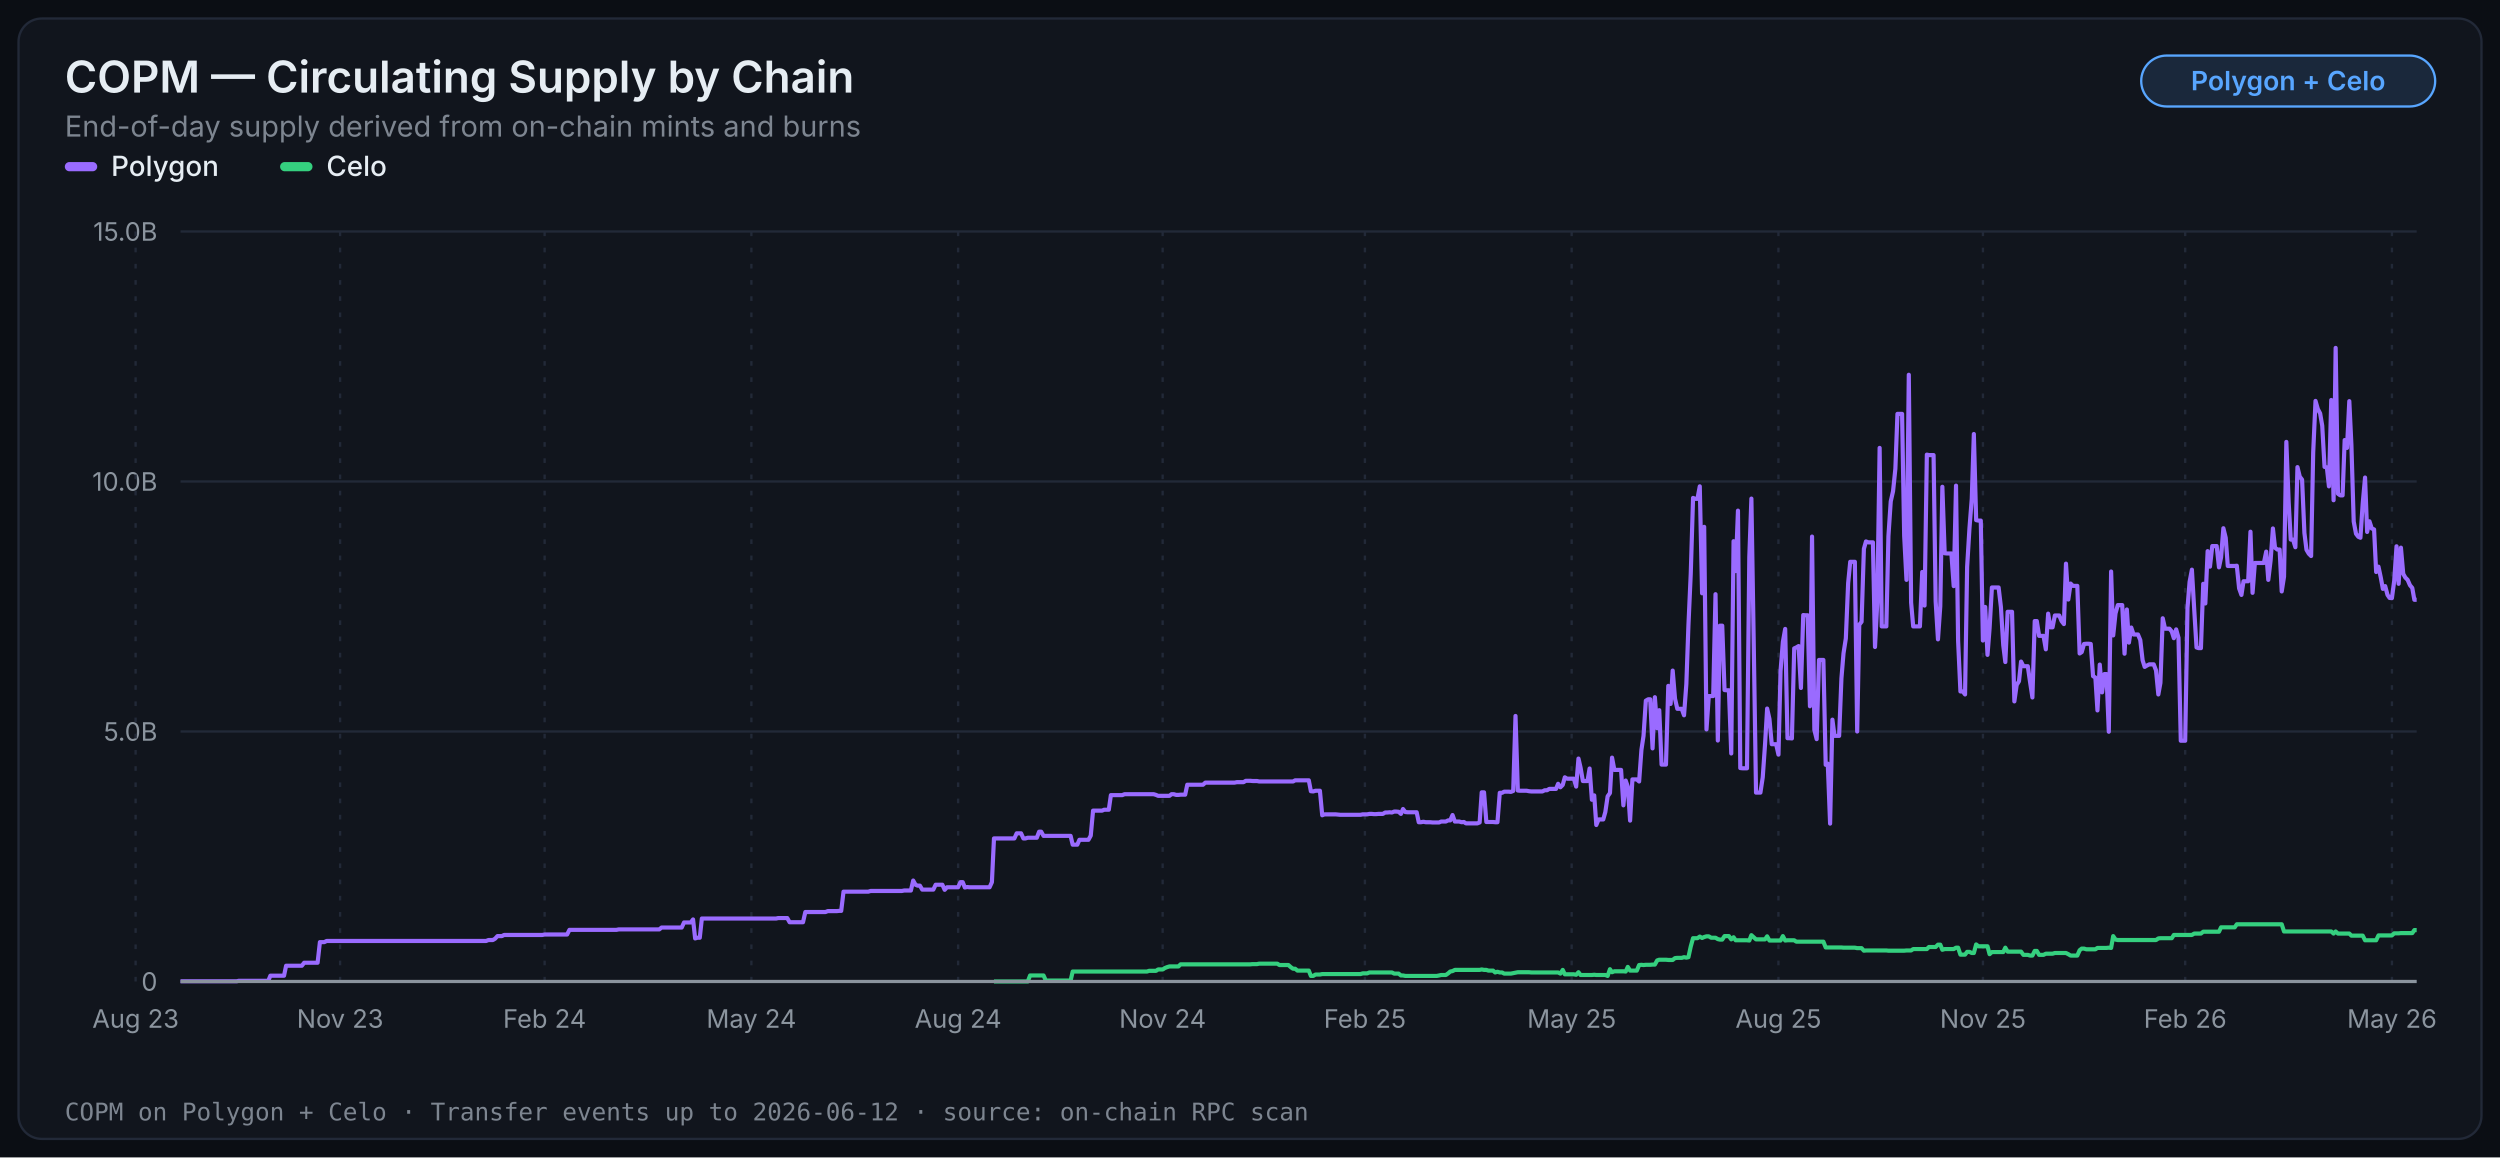
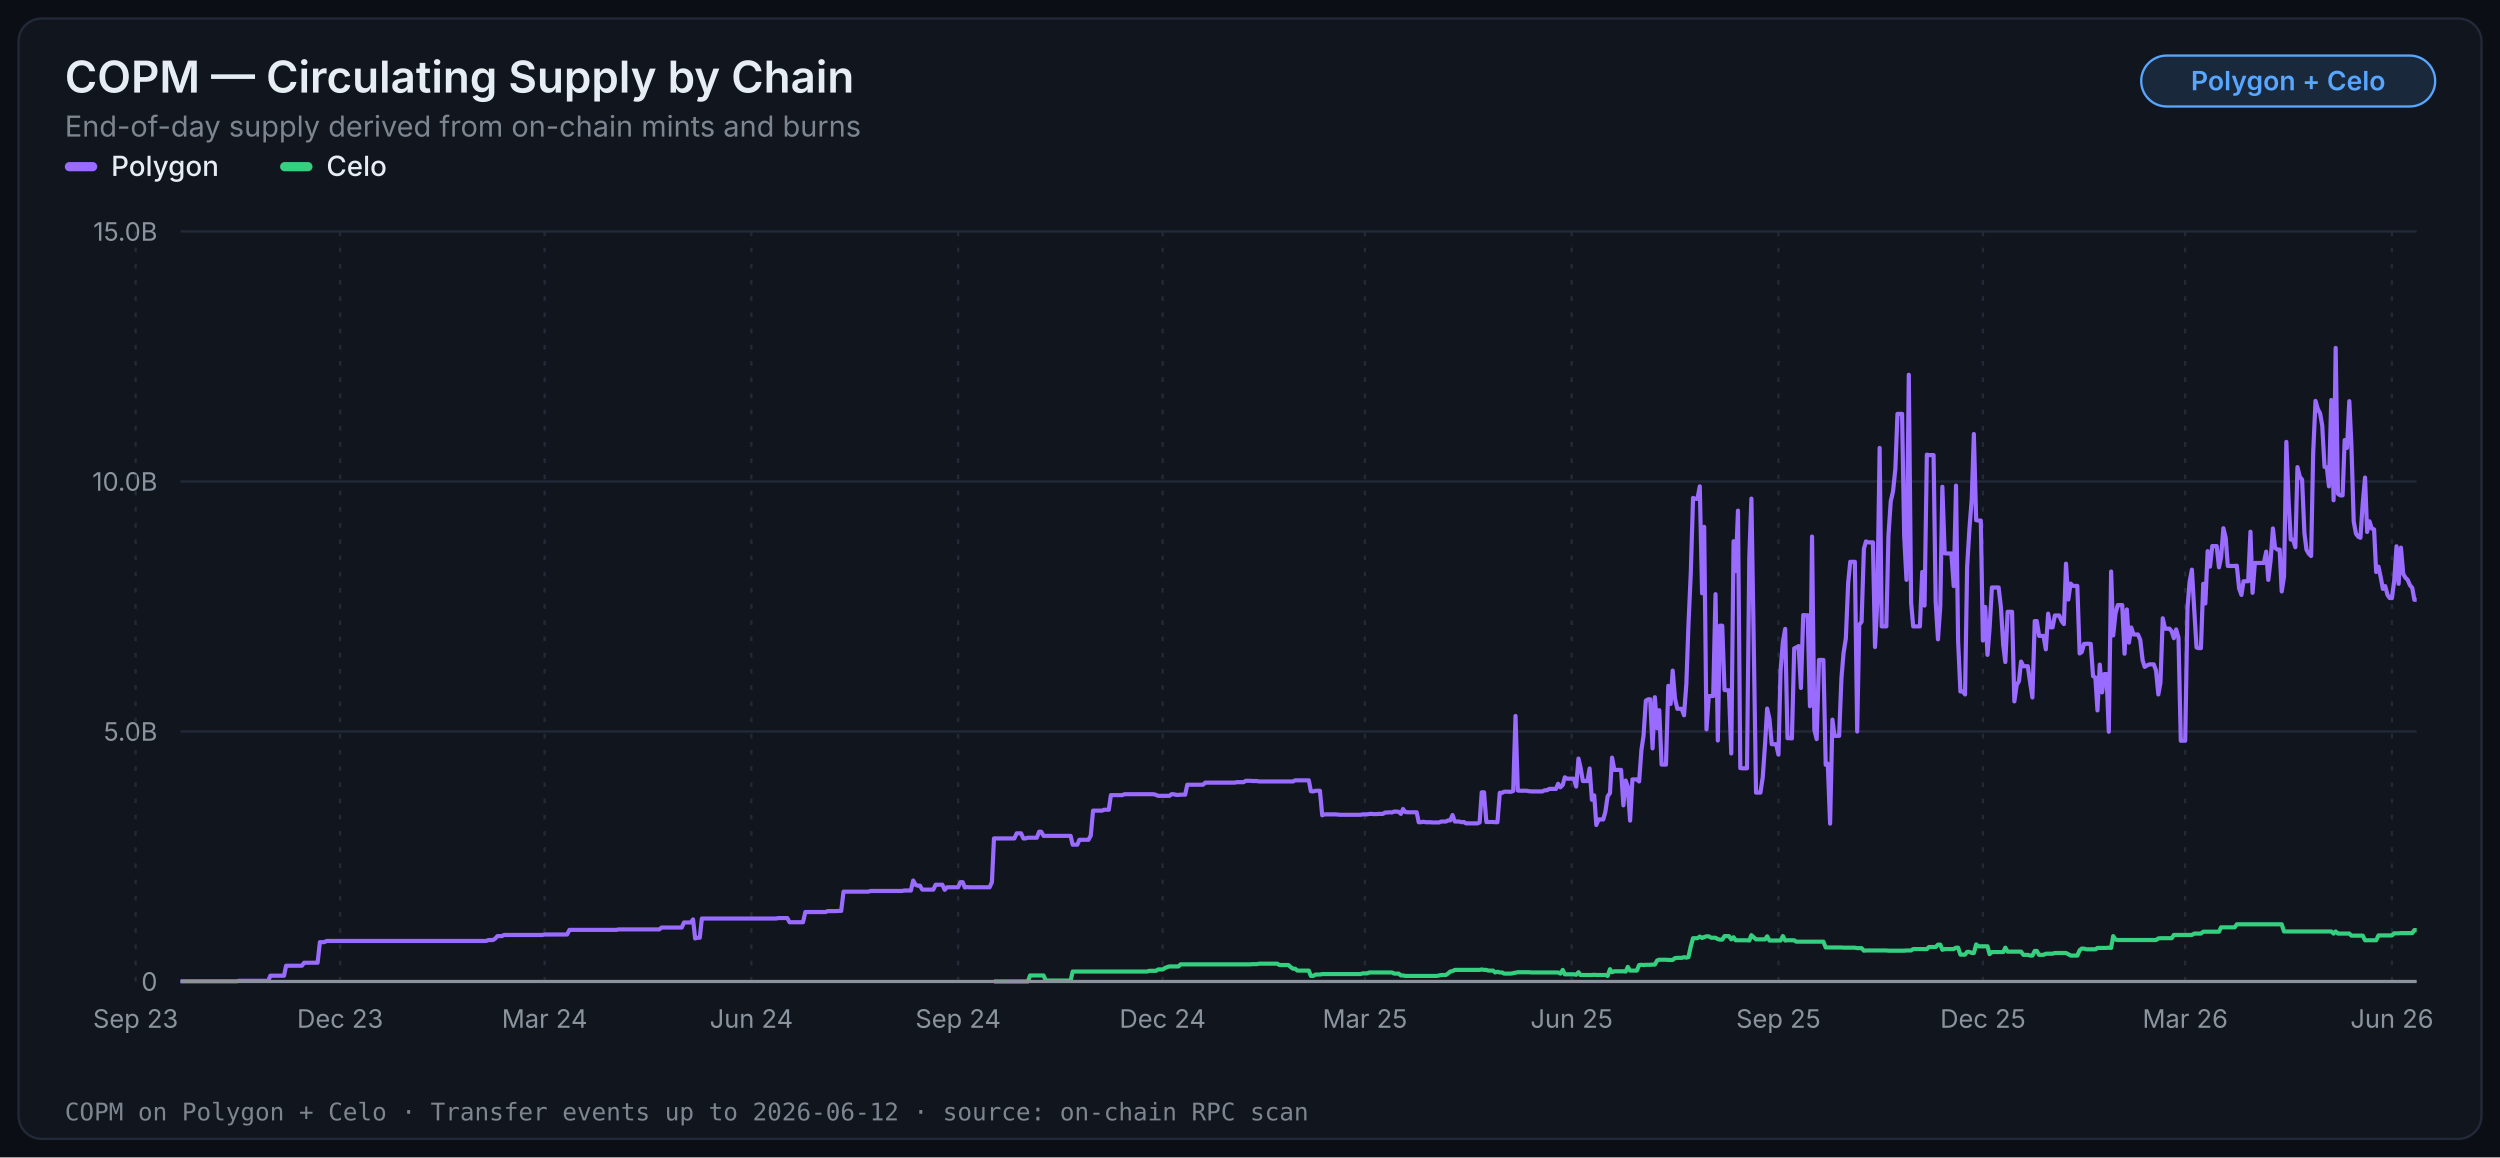
<svg xmlns="http://www.w3.org/2000/svg" width="1080" height="500" viewBox="0 0 1080 500" role="img" aria-label="COPM — Circulating Supply by Chain">
  <style>
    .title { font: 600 19px -apple-system, 'Segoe UI', system-ui, sans-serif; fill: #e6edf3; }
    .subtitle { font: 400 12.5px -apple-system, 'Segoe UI', system-ui, sans-serif; fill: #7d8590; }
    .axis { font: 400 11px -apple-system, 'Segoe UI', system-ui, sans-serif; fill: #8b949e; }
    .label { font: 500 12px -apple-system, 'Segoe UI', system-ui, sans-serif; fill: #e6edf3; }
    .annot { font: 600 11.5px -apple-system, 'Segoe UI', system-ui, sans-serif; }
    .badge { font: 600 11.5px -apple-system, 'Segoe UI', system-ui, sans-serif; }
    .footer { font: 400 10.5px ui-monospace, 'SF Mono', Menlo, monospace; fill: #7d8590; }
  </style>
  <defs />
  <rect width="1080" height="500" fill="#0b0e14" />
  <rect x="8" y="8" width="1064" height="484" rx="10" fill="#11151d" stroke="#222938" stroke-width="1" />
  <text x="28" y="40" class="title">COPM — Circulating Supply by Chain</text>
  <rect x="925" y="24" width="127" height="22" rx="11" fill="#58a6ff22" stroke="#58a6ff" stroke-width="1" />
  <text x="988.5" y="39" class="badge" fill="#58a6ff" text-anchor="middle">Polygon + Celo</text>
  <text x="28" y="59" class="subtitle">End-of-day supply derived from on-chain mints and burns</text>
  <line x1="78" y1="424" x2="1044" y2="424" stroke="#222938" stroke-width="1" />
  <text x="68" y="428" class="axis" text-anchor="end">0</text>
  <line x1="78" y1="316" x2="1044" y2="316" stroke="#222938" stroke-width="1" />
  <text x="68" y="320" class="axis" text-anchor="end">5.0B</text>
  <line x1="78" y1="208" x2="1044" y2="208" stroke="#222938" stroke-width="1" />
  <text x="68" y="212" class="axis" text-anchor="end">10.0B</text>
  <line x1="78" y1="100" x2="1044" y2="100" stroke="#222938" stroke-width="1" />
  <text x="68" y="104" class="axis" text-anchor="end">15.0B</text>
  <line x1="58.583" y1="100" x2="58.583" y2="424" stroke="#222938" stroke-width="1" stroke-dasharray="2,5" />
-   <text x="58.583" y="444" class="axis" text-anchor="middle">Aug 23</text>
+   <text x="58.583" y="444" class="axis" text-anchor="middle">Sep 23</text>
  <line x1="146.931" y1="100" x2="146.931" y2="424" stroke="#222938" stroke-width="1" stroke-dasharray="2,5" />
-   <text x="146.931" y="444" class="axis" text-anchor="middle">Nov 23</text>
+   <text x="146.931" y="444" class="axis" text-anchor="middle">Dec 23</text>
  <line x1="235.278" y1="100" x2="235.278" y2="424" stroke="#222938" stroke-width="1" stroke-dasharray="2,5" />
-   <text x="235.278" y="444" class="axis" text-anchor="middle">Feb 24</text>
+   <text x="235.278" y="444" class="axis" text-anchor="middle">Mar 24</text>
  <line x1="324.597" y1="100" x2="324.597" y2="424" stroke="#222938" stroke-width="1" stroke-dasharray="2,5" />
-   <text x="324.597" y="444" class="axis" text-anchor="middle">May 24</text>
+   <text x="324.597" y="444" class="axis" text-anchor="middle">Jun 24</text>
  <line x1="413.916" y1="100" x2="413.916" y2="424" stroke="#222938" stroke-width="1" stroke-dasharray="2,5" />
-   <text x="413.916" y="444" class="axis" text-anchor="middle">Aug 24</text>
+   <text x="413.916" y="444" class="axis" text-anchor="middle">Sep 24</text>
  <line x1="502.263" y1="100" x2="502.263" y2="424" stroke="#222938" stroke-width="1" stroke-dasharray="2,5" />
-   <text x="502.263" y="444" class="axis" text-anchor="middle">Nov 24</text>
+   <text x="502.263" y="444" class="axis" text-anchor="middle">Dec 24</text>
  <line x1="589.64" y1="100" x2="589.64" y2="424" stroke="#222938" stroke-width="1" stroke-dasharray="2,5" />
-   <text x="589.64" y="444" class="axis" text-anchor="middle">Feb 25</text>
+   <text x="589.64" y="444" class="axis" text-anchor="middle">Mar 25</text>
  <line x1="678.959" y1="100" x2="678.959" y2="424" stroke="#222938" stroke-width="1" stroke-dasharray="2,5" />
-   <text x="678.959" y="444" class="axis" text-anchor="middle">May 25</text>
+   <text x="678.959" y="444" class="axis" text-anchor="middle">Jun 25</text>
  <line x1="768.277" y1="100" x2="768.277" y2="424" stroke="#222938" stroke-width="1" stroke-dasharray="2,5" />
-   <text x="768.277" y="444" class="axis" text-anchor="middle">Aug 25</text>
+   <text x="768.277" y="444" class="axis" text-anchor="middle">Sep 25</text>
  <line x1="856.625" y1="100" x2="856.625" y2="424" stroke="#222938" stroke-width="1" stroke-dasharray="2,5" />
-   <text x="856.625" y="444" class="axis" text-anchor="middle">Nov 25</text>
+   <text x="856.625" y="444" class="axis" text-anchor="middle">Dec 25</text>
  <line x1="944.002" y1="100" x2="944.002" y2="424" stroke="#222938" stroke-width="1" stroke-dasharray="2,5" />
-   <text x="944.002" y="444" class="axis" text-anchor="middle">Feb 26</text>
+   <text x="944.002" y="444" class="axis" text-anchor="middle">Mar 26</text>
  <line x1="1033.321" y1="100" x2="1033.321" y2="424" stroke="#222938" stroke-width="1" stroke-dasharray="2,5" />
-   <text x="1033.321" y="444" class="axis" text-anchor="middle">May 26</text>
+   <text x="1033.321" y="444" class="axis" text-anchor="middle">Jun 26</text>
  <rect x="28" y="70" width="14" height="4" rx="2" fill="#9a6bff" />
  <text x="48" y="76" class="label">Polygon</text>
  <rect x="121" y="70" width="14" height="4" rx="2" fill="#35d07f" />
  <text x="141" y="76" class="label">Celo</text>
  <path d="M 78.0 423.9 L 79.0 423.9 L 79.9 423.9 L 80.9 423.9 L 81.9 423.9 L 82.9 423.9 L 83.8 423.9 L 84.8 423.9 L 85.8 423.9 L 86.7 423.9 L 87.7 423.9 L 88.7 423.9 L 89.7 423.9 L 90.6 423.9 L 91.6 423.9 L 92.6 423.9 L 93.5 423.9 L 94.5 423.9 L 95.5 423.9 L 96.4 423.9 L 97.4 423.9 L 98.4 423.9 L 99.4 423.9 L 100.3 423.9 L 101.3 423.9 L 102.3 423.9 L 103.2 423.7 L 104.2 423.7 L 105.2 423.7 L 106.2 423.7 L 107.1 423.7 L 108.1 423.7 L 109.1 423.7 L 110.0 423.7 L 111.0 423.7 L 112.0 423.7 L 113.0 423.7 L 113.9 423.7 L 114.9 423.7 L 115.9 423.7 L 116.8 421.5 L 117.8 421.5 L 118.8 421.5 L 119.7 421.5 L 120.7 421.5 L 121.7 421.5 L 122.7 421.5 L 123.6 417.2 L 124.6 417.2 L 125.6 417.2 L 126.5 417.2 L 127.5 417.2 L 128.5 417.2 L 129.5 417.2 L 130.4 417.2 L 131.4 415.9 L 132.4 415.9 L 133.3 415.9 L 134.3 415.9 L 135.3 415.9 L 136.3 415.9 L 137.2 415.9 L 138.2 407.0 L 139.2 407.0 L 140.1 407.0 L 141.1 406.5 L 142.1 406.5 L 143.0 406.5 L 144.0 406.5 L 145.0 406.5 L 146.0 406.5 L 146.9 406.5 L 147.9 406.5 L 148.9 406.5 L 149.8 406.5 L 150.8 406.5 L 151.8 406.5 L 152.8 406.5 L 153.7 406.5 L 154.7 406.5 L 155.7 406.5 L 156.6 406.5 L 157.6 406.5 L 158.6 406.5 L 159.6 406.5 L 160.5 406.5 L 161.5 406.5 L 162.5 406.5 L 163.4 406.5 L 164.4 406.5 L 165.4 406.5 L 166.3 406.5 L 167.3 406.5 L 168.3 406.5 L 169.3 406.5 L 170.2 406.5 L 171.2 406.5 L 172.2 406.5 L 173.1 406.5 L 174.1 406.5 L 175.1 406.5 L 176.1 406.5 L 177.0 406.5 L 178.0 406.5 L 179.0 406.5 L 179.9 406.5 L 180.9 406.5 L 181.9 406.5 L 182.9 406.5 L 183.8 406.5 L 184.8 406.5 L 185.8 406.5 L 186.7 406.5 L 187.7 406.5 L 188.7 406.5 L 189.6 406.5 L 190.6 406.5 L 191.6 406.5 L 192.6 406.5 L 193.5 406.5 L 194.5 406.5 L 195.5 406.5 L 196.4 406.5 L 197.4 406.5 L 198.4 406.5 L 199.4 406.5 L 200.3 406.5 L 201.3 406.5 L 202.3 406.5 L 203.2 406.5 L 204.2 406.5 L 205.2 406.5 L 206.2 406.5 L 207.1 406.5 L 208.1 406.5 L 209.1 406.5 L 210.0 406.5 L 211.0 406.1 L 212.0 406.1 L 212.9 406.1 L 213.9 405.5 L 214.9 404.4 L 215.9 404.4 L 216.8 404.4 L 217.8 403.9 L 218.8 403.9 L 219.7 403.9 L 220.7 403.9 L 221.7 403.9 L 222.7 403.9 L 223.6 403.9 L 224.6 403.9 L 225.6 403.9 L 226.5 403.9 L 227.5 403.9 L 228.5 403.9 L 229.5 403.9 L 230.4 403.9 L 231.4 403.9 L 232.4 403.9 L 233.3 403.9 L 234.3 403.9 L 235.3 403.7 L 236.2 403.7 L 237.2 403.7 L 238.2 403.7 L 239.2 403.7 L 240.1 403.7 L 241.1 403.7 L 242.1 403.7 L 243.0 403.7 L 244.0 403.7 L 245.0 403.7 L 246.0 401.7 L 246.9 401.7 L 247.9 401.7 L 248.9 401.7 L 249.8 401.7 L 250.8 401.7 L 251.8 401.7 L 252.8 401.7 L 253.7 401.7 L 254.7 401.7 L 255.7 401.7 L 256.6 401.7 L 257.6 401.7 L 258.6 401.7 L 259.5 401.7 L 260.5 401.7 L 261.5 401.7 L 262.5 401.7 L 263.4 401.7 L 264.4 401.7 L 265.4 401.7 L 266.3 401.7 L 267.3 401.5 L 268.3 401.5 L 269.3 401.5 L 270.2 401.5 L 271.2 401.5 L 272.2 401.5 L 273.1 401.5 L 274.1 401.5 L 275.1 401.5 L 276.1 401.5 L 277.0 401.5 L 278.0 401.5 L 279.0 401.5 L 279.9 401.5 L 280.9 401.5 L 281.9 401.5 L 282.9 401.5 L 283.8 401.5 L 284.8 401.5 L 285.8 400.7 L 286.7 400.7 L 287.7 400.7 L 288.7 400.7 L 289.6 400.7 L 290.6 400.7 L 291.6 400.7 L 292.6 400.7 L 293.5 400.7 L 294.5 400.7 L 295.5 398.5 L 296.4 398.5 L 297.4 398.5 L 298.4 398.5 L 299.4 397.2 L 300.3 405.4 L 301.3 405.1 L 302.3 405.1 L 303.2 396.8 L 304.2 396.8 L 305.2 396.8 L 306.2 396.8 L 307.1 396.8 L 308.1 396.8 L 309.1 396.8 L 310.0 396.8 L 311.0 396.8 L 312.0 396.8 L 312.9 396.8 L 313.9 396.8 L 314.9 396.8 L 315.9 396.8 L 316.8 396.8 L 317.8 396.8 L 318.8 396.8 L 319.7 396.8 L 320.7 396.8 L 321.7 396.8 L 322.7 396.8 L 323.6 396.8 L 324.6 396.8 L 325.6 396.8 L 326.5 396.8 L 327.5 396.8 L 328.5 396.8 L 329.5 396.8 L 330.4 396.8 L 331.4 396.8 L 332.4 396.8 L 333.3 396.8 L 334.3 396.8 L 335.3 396.8 L 336.2 396.6 L 337.2 396.6 L 338.2 396.6 L 339.2 396.6 L 340.1 396.6 L 341.1 398.4 L 342.1 398.4 L 343.0 398.4 L 344.0 398.4 L 345.0 398.4 L 346.0 398.4 L 346.9 398.4 L 347.9 394.0 L 348.9 394.0 L 349.8 394.0 L 350.8 394.0 L 351.8 394.0 L 352.8 394.0 L 353.7 394.0 L 354.7 394.0 L 355.7 394.0 L 356.6 394.0 L 357.6 393.6 L 358.6 393.6 L 359.5 393.6 L 360.5 393.6 L 361.5 393.6 L 362.5 393.5 L 363.4 393.5 L 364.4 385.2 L 365.4 385.2 L 366.3 385.2 L 367.3 385.2 L 368.3 385.2 L 369.3 385.2 L 370.2 385.2 L 371.2 385.2 L 372.2 385.2 L 373.1 385.2 L 374.1 385.2 L 375.1 385.2 L 376.1 384.9 L 377.0 384.9 L 378.0 384.9 L 379.0 384.9 L 379.9 384.9 L 380.9 384.9 L 381.9 384.9 L 382.8 384.9 L 383.8 384.9 L 384.8 384.9 L 385.8 384.9 L 386.7 384.9 L 387.7 384.9 L 388.7 384.9 L 389.6 384.9 L 390.6 384.7 L 391.6 384.7 L 392.6 384.7 L 393.5 384.7 L 394.5 380.4 L 395.5 382.2 L 396.4 382.6 L 397.4 382.6 L 398.4 384.3 L 399.4 384.3 L 400.3 384.3 L 401.3 384.3 L 402.3 384.3 L 403.2 384.3 L 404.2 382.2 L 405.2 382.2 L 406.1 382.2 L 407.1 382.2 L 408.1 384.4 L 409.1 383.3 L 410.0 383.3 L 411.0 383.3 L 412.0 383.3 L 412.9 383.3 L 413.9 383.3 L 414.9 381.1 L 415.9 381.1 L 416.8 383.4 L 417.8 383.2 L 418.8 383.3 L 419.7 383.3 L 420.7 383.3 L 421.7 383.3 L 422.7 383.3 L 423.6 383.3 L 424.6 383.3 L 425.6 383.3 L 426.5 383.3 L 427.5 383.3 L 428.5 381.1 L 429.4 362.2 L 430.4 362.2 L 431.4 362.2 L 432.4 362.2 L 433.3 362.2 L 434.3 362.2 L 435.3 362.2 L 436.2 362.2 L 437.2 362.2 L 438.2 362.2 L 439.2 360.0 L 440.1 360.0 L 441.1 360.0 L 442.1 362.2 L 443.0 362.2 L 444.0 361.9 L 445.0 361.9 L 446.0 361.9 L 446.9 361.9 L 447.9 361.9 L 448.9 359.3 L 449.8 359.3 L 450.8 361.1 L 451.8 361.1 L 452.7 361.1 L 453.7 361.1 L 454.7 361.1 L 455.7 361.1 L 456.6 361.1 L 457.6 361.1 L 458.6 361.1 L 459.5 361.1 L 460.5 361.1 L 461.5 361.1 L 462.5 361.1 L 463.4 364.9 L 464.4 364.9 L 465.4 364.9 L 466.3 362.8 L 467.3 362.8 L 468.3 362.8 L 469.3 362.8 L 470.2 362.8 L 471.2 361.0 L 472.2 350.2 L 473.1 350.2 L 474.1 350.2 L 475.1 350.2 L 476.1 350.2 L 477.0 349.8 L 478.0 349.8 L 479.0 349.8 L 479.9 343.5 L 480.9 343.5 L 481.9 343.5 L 482.8 343.5 L 483.8 343.5 L 484.8 343.5 L 485.8 343.1 L 486.7 343.1 L 487.7 343.1 L 488.7 343.1 L 489.6 343.1 L 490.6 343.1 L 491.6 343.1 L 492.6 343.1 L 493.5 343.1 L 494.5 343.1 L 495.5 343.1 L 496.4 343.1 L 497.4 343.1 L 498.4 343.1 L 499.4 343.4 L 500.3 343.8 L 501.3 343.8 L 502.3 343.8 L 503.2 343.8 L 504.2 343.8 L 505.2 343.8 L 506.1 343.1 L 507.1 343.1 L 508.1 343.4 L 509.1 343.4 L 510.0 343.3 L 511.0 343.3 L 512.0 343.3 L 512.9 339.0 L 513.9 339.0 L 514.9 339.0 L 515.9 339.0 L 516.8 339.0 L 517.8 339.0 L 518.8 339.0 L 519.7 339.0 L 520.7 338.1 L 521.7 338.1 L 522.7 338.1 L 523.6 338.1 L 524.6 338.1 L 525.6 338.1 L 526.5 338.1 L 527.5 338.1 L 528.5 338.1 L 529.4 338.1 L 530.4 338.1 L 531.4 338.1 L 532.4 338.1 L 533.3 338.1 L 534.3 337.9 L 535.3 337.9 L 536.2 337.9 L 537.2 337.9 L 538.2 337.3 L 539.2 337.3 L 540.1 337.3 L 541.1 337.4 L 542.1 337.4 L 543.0 337.4 L 544.0 337.6 L 545.0 337.6 L 546.0 337.6 L 546.9 337.6 L 547.9 337.6 L 548.9 337.6 L 549.8 337.6 L 550.8 337.6 L 551.8 337.6 L 552.7 337.6 L 553.7 337.6 L 554.7 337.6 L 555.7 337.6 L 556.6 337.6 L 557.6 337.6 L 558.6 337.6 L 559.5 337.1 L 560.5 337.1 L 561.5 337.1 L 562.5 337.1 L 563.4 337.1 L 564.4 337.1 L 565.4 337.1 L 566.3 341.8 L 567.3 341.9 L 568.3 341.6 L 569.3 341.6 L 570.2 341.6 L 571.2 352.2 L 572.2 351.8 L 573.1 351.8 L 574.1 351.8 L 575.1 351.8 L 576.0 351.8 L 577.0 351.8 L 578.0 351.9 L 579.0 352.0 L 579.9 352.0 L 580.9 352.0 L 581.9 352.0 L 582.8 352.0 L 583.8 352.0 L 584.8 352.0 L 585.8 352.0 L 586.7 352.0 L 587.7 352.0 L 588.7 351.8 L 589.6 351.8 L 590.6 351.8 L 591.6 351.6 L 592.6 351.6 L 593.5 351.7 L 594.5 351.7 L 595.5 351.6 L 596.4 351.6 L 597.4 351.6 L 598.4 351.0 L 599.3 351.0 L 600.3 350.9 L 601.3 351.0 L 602.3 350.6 L 603.2 350.6 L 604.2 350.7 L 605.2 351.6 L 606.1 349.5 L 607.1 350.8 L 608.1 350.9 L 609.1 350.9 L 610.0 350.9 L 611.0 350.9 L 612.0 350.9 L 612.9 355.2 L 613.9 355.2 L 614.9 355.0 L 615.9 355.2 L 616.8 355.2 L 617.8 355.2 L 618.8 355.3 L 619.7 355.3 L 620.7 355.3 L 621.7 355.3 L 622.6 354.9 L 623.6 354.9 L 624.6 354.9 L 625.6 354.4 L 626.5 354.4 L 627.5 352.1 L 628.5 354.9 L 629.4 354.9 L 630.4 354.9 L 631.4 355.2 L 632.4 355.1 L 633.3 355.7 L 634.3 355.7 L 635.3 355.7 L 636.2 355.7 L 637.2 355.7 L 638.2 355.7 L 639.2 355.3 L 640.1 342.3 L 641.1 342.3 L 642.1 355.1 L 643.0 355.1 L 644.0 355.1 L 645.0 355.1 L 645.9 355.2 L 646.9 355.2 L 647.9 342.5 L 648.9 342.5 L 649.8 342.0 L 650.8 342.0 L 651.8 342.0 L 652.7 342.1 L 653.7 341.7 L 654.7 309.3 L 655.7 341.5 L 656.6 341.6 L 657.6 341.6 L 658.6 341.6 L 659.5 341.6 L 660.5 341.8 L 661.5 341.9 L 662.5 341.9 L 663.4 341.9 L 664.4 341.9 L 665.4 341.9 L 666.3 341.9 L 667.3 341.4 L 668.3 341.4 L 669.3 340.8 L 670.2 340.8 L 671.2 340.8 L 672.2 340.8 L 673.1 338.6 L 674.1 340.1 L 675.1 339.1 L 676.0 335.8 L 677.0 336.4 L 678.0 336.4 L 679.0 336.4 L 679.9 336.4 L 680.9 339.8 L 681.9 327.7 L 682.8 331.6 L 683.8 337.4 L 684.8 337.4 L 685.8 337.4 L 686.7 332.0 L 687.7 345.5 L 688.7 343.6 L 689.6 356.4 L 690.6 354.0 L 691.6 354.0 L 692.6 354.0 L 693.5 350.8 L 694.5 344.0 L 695.5 342.6 L 696.4 327.3 L 697.4 332.6 L 698.4 332.6 L 699.3 332.6 L 700.3 332.6 L 701.3 347.9 L 702.3 337.2 L 703.2 339.8 L 704.2 354.5 L 705.2 336.7 L 706.1 336.7 L 707.1 336.7 L 708.1 337.6 L 709.1 323.9 L 710.0 317.9 L 711.0 302.7 L 712.0 302.1 L 712.9 302.1 L 713.9 323.3 L 714.9 301.2 L 715.9 314.6 L 716.8 306.8 L 717.8 330.3 L 718.8 330.3 L 719.7 330.3 L 720.7 296.3 L 721.7 304.1 L 722.6 289.7 L 723.6 301.8 L 724.6 306.2 L 725.6 306.2 L 726.5 306.2 L 727.5 309.0 L 728.5 295.5 L 729.4 270.2 L 730.4 247.9 L 731.4 215.1 L 732.4 215.5 L 733.3 215.5 L 734.3 210.1 L 735.3 256.3 L 736.2 227.6 L 737.2 315.1 L 738.2 300.7 L 739.2 300.7 L 740.1 300.7 L 741.1 256.7 L 742.1 319.9 L 743.0 270.3 L 744.0 270.3 L 745.0 298.1 L 745.9 298.2 L 746.9 298.2 L 747.9 325.5 L 748.9 233.8 L 749.8 246.7 L 750.8 220.6 L 751.8 331.8 L 752.7 331.9 L 753.7 331.9 L 754.7 331.9 L 755.7 240.7 L 756.6 215.4 L 757.6 277.0 L 758.6 342.4 L 759.5 342.4 L 760.5 342.4 L 761.5 335.8 L 762.5 321.5 L 763.4 306.1 L 764.4 310.6 L 765.4 321.5 L 766.3 321.5 L 767.3 321.5 L 768.3 326.0 L 769.2 289.8 L 770.2 277.3 L 771.2 271.7 L 772.2 318.9 L 773.1 318.9 L 774.1 319.0 L 775.1 280.1 L 776.0 279.7 L 777.0 279.1 L 778.0 297.2 L 779.0 265.7 L 779.9 265.8 L 780.9 265.8 L 781.9 305.1 L 782.8 231.8 L 783.8 315.3 L 784.8 319.3 L 785.8 285.1 L 786.7 285.1 L 787.7 285.1 L 788.7 330.4 L 789.6 329.9 L 790.6 355.8 L 791.6 310.9 L 792.5 317.9 L 793.5 317.9 L 794.5 317.9 L 795.5 293.0 L 796.4 282.2 L 797.4 275.8 L 798.4 251.9 L 799.3 242.7 L 800.3 242.7 L 801.3 242.7 L 802.3 316.0 L 803.2 269.9 L 804.2 268.6 L 805.2 237.1 L 806.1 233.9 L 807.1 234.3 L 808.1 234.3 L 809.1 234.3 L 810.0 279.5 L 811.0 259.8 L 812.0 193.5 L 812.9 270.6 L 813.9 270.6 L 814.9 270.6 L 815.8 231.6 L 816.8 216.6 L 817.8 212.2 L 818.8 202.5 L 819.7 178.8 L 820.7 178.8 L 821.7 178.8 L 822.6 231.4 L 823.6 250.5 L 824.6 161.9 L 825.6 260.3 L 826.5 270.6 L 827.5 270.6 L 828.5 270.6 L 829.4 270.6 L 830.4 247.1 L 831.4 261.6 L 832.4 196.4 L 833.3 196.6 L 834.3 196.6 L 835.3 196.6 L 836.2 259.8 L 837.2 276.2 L 838.2 261.9 L 839.1 210.3 L 840.1 239.0 L 841.1 239.1 L 842.1 239.1 L 843.0 239.1 L 844.0 253.2 L 845.0 209.8 L 845.9 276.8 L 846.9 298.7 L 847.9 298.7 L 848.9 300.0 L 849.8 244.9 L 850.8 228.3 L 851.8 215.5 L 852.7 187.5 L 853.7 224.7 L 854.7 224.9 L 855.7 224.9 L 856.6 276.7 L 857.6 262.2 L 858.6 282.9 L 859.5 271.4 L 860.5 253.8 L 861.5 253.8 L 862.5 253.8 L 863.4 253.8 L 864.4 262.3 L 865.4 278.7 L 866.3 286.0 L 867.3 264.3 L 868.3 264.3 L 869.2 264.3 L 870.2 303.0 L 871.2 295.9 L 872.2 294.3 L 873.1 285.8 L 874.1 287.8 L 875.1 287.8 L 876.0 287.8 L 877.0 294.7 L 878.0 301.3 L 879.0 268.3 L 879.9 268.3 L 880.9 274.7 L 881.9 274.7 L 882.8 274.7 L 883.8 280.5 L 884.8 265.1 L 885.8 271.0 L 886.7 271.0 L 887.7 265.9 L 888.7 265.9 L 889.6 265.9 L 890.6 268.3 L 891.6 269.6 L 892.5 243.5 L 893.5 259.0 L 894.5 252.1 L 895.5 253.1 L 896.4 253.1 L 897.4 253.1 L 898.4 282.3 L 899.3 281.7 L 900.3 278.2 L 901.3 278.1 L 902.3 278.1 L 903.2 278.2 L 904.2 292.1 L 905.2 292.7 L 906.1 306.9 L 907.1 287.1 L 908.1 299.1 L 909.1 291.2 L 910.0 291.2 L 911.0 316.1 L 912.0 246.9 L 912.9 274.5 L 913.9 265.0 L 914.9 261.4 L 915.8 261.4 L 916.8 261.4 L 917.8 282.4 L 918.8 263.3 L 919.7 277.6 L 920.7 271.1 L 921.7 274.1 L 922.6 274.1 L 923.6 274.1 L 924.6 276.5 L 925.6 285.2 L 926.5 288.1 L 927.5 287.5 L 928.5 287.0 L 929.4 287.0 L 930.4 287.0 L 931.4 289.6 L 932.4 300.0 L 933.3 295.0 L 934.3 267.1 L 935.3 271.6 L 936.2 271.6 L 937.2 271.6 L 938.2 272.8 L 939.1 275.7 L 940.1 271.9 L 941.1 275.5 L 942.1 320.0 L 943.0 320.0 L 944.0 320.0 L 945.0 262.6 L 945.9 251.4 L 946.9 246.1 L 947.9 263.3 L 948.9 279.7 L 949.8 280.0 L 950.8 280.0 L 951.8 252.2 L 952.7 260.7 L 953.7 238.1 L 954.7 244.8 L 955.7 235.9 L 956.6 235.9 L 957.6 235.9 L 958.6 245.1 L 959.5 240.8 L 960.5 228.2 L 961.5 232.3 L 962.4 244.5 L 963.4 244.5 L 964.4 244.5 L 965.4 244.5 L 966.3 244.4 L 967.3 254.2 L 968.3 257.0 L 969.2 251.1 L 970.2 251.1 L 971.2 251.1 L 972.2 229.7 L 973.1 256.1 L 974.1 243.2 L 975.1 243.2 L 976.0 243.2 L 977.0 243.2 L 978.0 243.2 L 979.0 238.3 L 979.9 250.5 L 980.9 242.1 L 981.9 228.3 L 982.8 236.6 L 983.8 237.4 L 984.8 237.4 L 985.7 255.5 L 986.7 249.1 L 987.7 190.9 L 988.7 216.9 L 989.6 233.1 L 990.6 233.1 L 991.6 236.4 L 992.5 201.8 L 993.5 205.9 L 994.5 207.2 L 995.5 230.2 L 996.4 237.5 L 997.4 239.2 L 998.4 240.2 L 999.3 195.4 L 1000.3 173.2 L 1001.3 176.7 L 1002.3 178.6 L 1003.2 183.9 L 1004.2 201.7 L 1005.2 201.9 L 1006.1 210.1 L 1007.1 172.8 L 1008.1 216.1 L 1009.0 150.3 L 1010.0 213.3 L 1011.0 214.0 L 1012.0 214.0 L 1012.9 190.1 L 1013.9 193.5 L 1014.9 173.3 L 1015.8 192.1 L 1016.8 225.3 L 1017.8 230.6 L 1018.8 231.9 L 1019.7 232.3 L 1020.7 217.4 L 1021.7 206.3 L 1022.6 229.8 L 1023.6 225.2 L 1024.6 228.3 L 1025.6 228.7 L 1026.5 247.1 L 1027.5 244.8 L 1028.5 249.5 L 1029.4 254.4 L 1030.4 253.2 L 1031.4 257.0 L 1032.3 258.3 L 1033.3 258.4 L 1034.3 250.9 L 1035.3 236.0 L 1036.2 252.2 L 1037.2 236.6 L 1038.2 247.9 L 1039.1 249.5 L 1040.1 250.5 L 1041.1 252.8 L 1042.1 254.0 L 1043.0 259.1 L 1044.0 259.1" stroke="#9a6bff" stroke-width="1.8" fill="none" stroke-linejoin="round" />
  <path d="M 429.4 424.0 L 430.4 424.0 L 431.4 424.0 L 432.4 424.0 L 433.3 424.0 L 434.3 424.0 L 435.3 424.0 L 436.2 424.0 L 437.2 424.0 L 438.2 424.0 L 439.2 424.0 L 440.1 424.0 L 441.1 424.0 L 442.1 424.0 L 443.0 424.0 L 444.0 424.0 L 445.0 421.4 L 446.0 421.4 L 446.9 421.4 L 447.9 421.4 L 448.9 421.4 L 449.8 421.4 L 450.8 421.4 L 451.8 423.6 L 452.7 423.6 L 453.7 423.6 L 454.7 423.6 L 455.7 423.6 L 456.6 423.6 L 457.6 423.6 L 458.6 423.6 L 459.5 423.6 L 460.5 423.6 L 461.5 423.6 L 462.5 423.6 L 463.4 419.7 L 464.4 419.7 L 465.4 419.7 L 466.3 419.7 L 467.3 419.7 L 468.3 419.7 L 469.3 419.7 L 470.2 419.7 L 471.2 419.7 L 472.2 419.7 L 473.1 419.7 L 474.1 419.7 L 475.1 419.7 L 476.1 419.7 L 477.0 419.7 L 478.0 419.7 L 479.0 419.7 L 479.9 419.7 L 480.9 419.7 L 481.9 419.7 L 482.8 419.7 L 483.8 419.7 L 484.8 419.7 L 485.8 419.7 L 486.7 419.7 L 487.7 419.7 L 488.7 419.7 L 489.6 419.7 L 490.6 419.7 L 491.6 419.7 L 492.6 419.7 L 493.5 419.7 L 494.5 419.7 L 495.5 419.7 L 496.4 419.4 L 497.4 419.4 L 498.4 419.4 L 499.4 419.4 L 500.3 418.8 L 501.3 418.8 L 502.3 418.8 L 503.2 418.2 L 504.2 417.8 L 505.2 417.5 L 506.1 417.5 L 507.1 417.5 L 508.1 417.5 L 509.1 417.5 L 510.0 416.6 L 511.0 416.6 L 512.0 416.6 L 512.9 416.6 L 513.9 416.6 L 514.9 416.6 L 515.9 416.6 L 516.8 416.6 L 517.8 416.6 L 518.8 416.6 L 519.7 416.6 L 520.7 416.6 L 521.7 416.6 L 522.7 416.6 L 523.6 416.6 L 524.6 416.6 L 525.6 416.6 L 526.5 416.6 L 527.5 416.6 L 528.5 416.6 L 529.4 416.6 L 530.4 416.6 L 531.4 416.6 L 532.4 416.6 L 533.3 416.6 L 534.3 416.6 L 535.3 416.6 L 536.2 416.6 L 537.2 416.6 L 538.2 416.6 L 539.2 416.6 L 540.1 416.6 L 541.1 416.5 L 542.1 416.5 L 543.0 416.5 L 544.0 416.3 L 545.0 416.3 L 546.0 416.3 L 546.9 416.3 L 547.9 416.3 L 548.9 416.3 L 549.8 416.3 L 550.8 416.3 L 551.8 416.3 L 552.7 416.9 L 553.7 416.9 L 554.7 416.9 L 555.7 416.9 L 556.6 416.9 L 557.6 417.8 L 558.6 418.5 L 559.5 418.5 L 560.5 419.3 L 561.5 419.3 L 562.5 419.3 L 563.4 419.3 L 564.4 419.3 L 565.4 419.3 L 566.3 421.6 L 567.3 421.6 L 568.3 421.0 L 569.3 421.0 L 570.2 421.0 L 571.2 420.8 L 572.2 420.8 L 573.1 420.8 L 574.1 420.8 L 575.1 420.8 L 576.0 420.8 L 577.0 420.8 L 578.0 420.8 L 579.0 420.8 L 579.9 420.8 L 580.9 420.8 L 581.9 420.8 L 582.8 420.8 L 583.8 420.8 L 584.8 420.8 L 585.8 420.8 L 586.7 420.8 L 587.7 420.8 L 588.7 420.5 L 589.6 420.5 L 590.6 420.5 L 591.6 420.1 L 592.6 420.1 L 593.5 420.1 L 594.5 420.1 L 595.5 420.1 L 596.4 420.1 L 597.4 420.1 L 598.4 420.1 L 599.3 420.1 L 600.3 420.1 L 601.3 420.1 L 602.3 420.6 L 603.2 420.6 L 604.2 420.6 L 605.2 421.4 L 606.1 421.4 L 607.1 421.6 L 608.1 421.6 L 609.1 421.6 L 610.0 421.6 L 611.0 421.6 L 612.0 421.6 L 612.9 421.6 L 613.9 421.6 L 614.9 421.6 L 615.9 421.6 L 616.8 421.6 L 617.8 421.6 L 618.8 421.6 L 619.7 421.6 L 620.7 421.6 L 621.7 421.4 L 622.6 421.2 L 623.6 421.2 L 624.6 421.2 L 625.6 420.5 L 626.5 419.7 L 627.5 419.5 L 628.5 419.0 L 629.4 419.0 L 630.4 419.0 L 631.4 419.0 L 632.4 419.0 L 633.3 419.0 L 634.3 419.0 L 635.3 419.0 L 636.2 419.0 L 637.2 419.0 L 638.2 419.0 L 639.2 419.0 L 640.1 418.8 L 641.1 419.0 L 642.1 419.0 L 643.0 419.3 L 644.0 419.3 L 645.0 419.3 L 645.9 420.1 L 646.9 419.8 L 647.9 420.1 L 648.9 420.1 L 649.8 420.6 L 650.8 420.6 L 651.8 420.6 L 652.7 420.6 L 653.7 420.4 L 654.7 420.2 L 655.7 420.0 L 656.6 420.0 L 657.6 420.0 L 658.6 420.0 L 659.5 420.0 L 660.5 420.0 L 661.5 420.1 L 662.5 420.1 L 663.4 420.1 L 664.4 420.1 L 665.4 420.1 L 666.3 420.1 L 667.3 420.1 L 668.3 420.1 L 669.3 420.1 L 670.2 420.1 L 671.2 420.1 L 672.2 420.1 L 673.1 420.1 L 674.1 420.6 L 675.1 419.0 L 676.0 420.9 L 677.0 420.9 L 678.0 420.9 L 679.0 420.9 L 679.9 420.9 L 680.9 421.1 L 681.9 420.0 L 682.8 421.2 L 683.8 421.2 L 684.8 421.2 L 685.8 421.2 L 686.7 421.2 L 687.7 421.2 L 688.7 421.1 L 689.6 421.2 L 690.6 421.2 L 691.6 421.2 L 692.6 421.2 L 693.5 421.2 L 694.5 421.6 L 695.5 418.7 L 696.4 420.0 L 697.4 419.6 L 698.4 419.6 L 699.3 419.6 L 700.3 419.6 L 701.3 419.6 L 702.3 419.7 L 703.2 417.7 L 704.2 419.3 L 705.2 419.3 L 706.1 419.3 L 707.1 419.3 L 708.1 416.9 L 709.1 416.8 L 710.0 416.9 L 711.0 416.8 L 712.0 416.8 L 712.9 416.8 L 713.9 416.7 L 714.9 416.7 L 715.9 414.9 L 716.8 414.6 L 717.8 414.6 L 718.8 414.6 L 719.7 414.6 L 720.7 414.7 L 721.7 414.7 L 722.6 414.7 L 723.6 413.9 L 724.6 413.8 L 725.6 413.8 L 726.5 413.8 L 727.5 413.5 L 728.5 413.7 L 729.4 413.5 L 730.4 408.9 L 731.4 405.3 L 732.4 405.3 L 733.3 405.3 L 734.3 404.6 L 735.3 405.2 L 736.2 404.8 L 737.2 404.5 L 738.2 404.5 L 739.2 405.1 L 740.1 405.1 L 741.1 405.1 L 742.1 405.7 L 743.0 405.9 L 744.0 405.9 L 745.0 404.4 L 745.9 404.4 L 746.9 404.4 L 747.9 405.8 L 748.9 404.9 L 749.8 406.2 L 750.8 406.2 L 751.8 406.2 L 752.7 406.2 L 753.7 406.2 L 754.7 406.2 L 755.7 406.3 L 756.6 404.0 L 757.6 404.9 L 758.6 405.8 L 759.5 405.8 L 760.5 405.8 L 761.5 405.8 L 762.5 405.8 L 763.4 404.5 L 764.4 406.3 L 765.4 406.3 L 766.3 406.3 L 767.3 406.3 L 768.3 406.3 L 769.2 406.3 L 770.2 404.4 L 771.2 406.3 L 772.2 406.2 L 773.1 406.2 L 774.1 406.2 L 775.1 406.2 L 776.0 406.8 L 777.0 406.8 L 778.0 406.8 L 779.0 406.8 L 779.9 406.8 L 780.9 406.8 L 781.9 406.8 L 782.8 406.8 L 783.8 406.8 L 784.8 406.8 L 785.8 406.8 L 786.7 406.8 L 787.7 406.8 L 788.7 409.3 L 789.6 409.3 L 790.6 409.3 L 791.6 409.3 L 792.5 409.3 L 793.5 409.3 L 794.5 409.3 L 795.5 409.3 L 796.4 409.4 L 797.4 409.4 L 798.4 409.4 L 799.3 409.4 L 800.3 409.4 L 801.3 409.4 L 802.3 409.6 L 803.2 409.6 L 804.2 409.6 L 805.2 410.7 L 806.1 410.6 L 807.1 410.6 L 808.1 410.6 L 809.1 410.6 L 810.0 410.6 L 811.0 410.6 L 812.0 410.6 L 812.9 410.6 L 813.9 410.6 L 814.9 410.6 L 815.8 410.7 L 816.8 410.7 L 817.8 410.7 L 818.8 410.7 L 819.7 410.7 L 820.7 410.7 L 821.7 410.7 L 822.6 410.7 L 823.6 410.6 L 824.6 410.6 L 825.6 410.6 L 826.5 410.0 L 827.5 410.0 L 828.5 410.0 L 829.4 410.0 L 830.4 410.0 L 831.4 410.0 L 832.4 410.0 L 833.3 409.1 L 834.3 409.1 L 835.3 409.1 L 836.2 409.1 L 837.2 408.1 L 838.2 408.1 L 839.1 410.3 L 840.1 410.0 L 841.1 410.0 L 842.1 410.0 L 843.0 410.0 L 844.0 410.0 L 845.0 409.4 L 845.9 409.4 L 846.9 412.4 L 847.9 412.4 L 848.9 412.4 L 849.8 411.2 L 850.8 411.2 L 851.8 411.7 L 852.7 411.7 L 853.7 408.0 L 854.7 408.8 L 855.7 408.8 L 856.6 408.8 L 857.6 408.8 L 858.6 408.8 L 859.5 412.2 L 860.5 411.3 L 861.5 411.3 L 862.5 411.3 L 863.4 411.3 L 864.4 411.3 L 865.4 411.3 L 866.3 409.4 L 867.3 411.1 L 868.3 411.1 L 869.2 411.1 L 870.2 411.1 L 871.2 411.1 L 872.2 411.1 L 873.1 411.1 L 874.1 412.5 L 875.1 412.5 L 876.0 412.5 L 877.0 412.8 L 878.0 412.8 L 879.0 410.8 L 879.9 410.8 L 880.9 412.5 L 881.9 412.5 L 882.8 412.5 L 883.8 412.0 L 884.8 412.0 L 885.8 412.0 L 886.7 412.0 L 887.7 411.7 L 888.7 411.7 L 889.6 411.7 L 890.6 411.7 L 891.6 411.7 L 892.5 411.7 L 893.5 412.2 L 894.5 412.8 L 895.5 412.8 L 896.4 412.8 L 897.4 412.8 L 898.4 410.5 L 899.3 409.8 L 900.3 409.8 L 901.3 410.1 L 902.3 410.1 L 903.2 410.1 L 904.2 410.1 L 905.2 410.1 L 906.1 409.5 L 907.1 409.5 L 908.1 409.5 L 909.1 409.5 L 910.0 409.5 L 911.0 409.4 L 912.0 409.5 L 912.9 404.4 L 913.9 405.9 L 914.9 406.1 L 915.8 406.1 L 916.8 406.1 L 917.8 406.1 L 918.8 406.1 L 919.7 406.1 L 920.7 406.1 L 921.7 406.1 L 922.6 406.1 L 923.6 406.1 L 924.6 406.1 L 925.6 406.1 L 926.5 406.1 L 927.5 406.1 L 928.5 406.1 L 929.4 406.1 L 930.4 406.1 L 931.4 406.1 L 932.4 405.4 L 933.3 405.3 L 934.3 405.3 L 935.3 405.3 L 936.2 405.3 L 937.2 405.3 L 938.2 405.3 L 939.1 403.9 L 940.1 403.9 L 941.1 403.9 L 942.1 403.9 L 943.0 403.9 L 944.0 403.9 L 945.0 403.9 L 945.9 403.9 L 946.9 403.9 L 947.9 403.3 L 948.9 403.3 L 949.8 403.3 L 950.8 403.3 L 951.8 402.5 L 952.7 402.5 L 953.7 402.5 L 954.7 402.5 L 955.7 402.5 L 956.6 402.5 L 957.6 402.5 L 958.6 402.5 L 959.5 400.6 L 960.5 400.6 L 961.5 400.6 L 962.4 400.6 L 963.4 400.6 L 964.4 400.6 L 965.4 400.6 L 966.3 399.3 L 967.3 399.3 L 968.3 399.3 L 969.2 399.3 L 970.2 399.3 L 971.2 399.3 L 972.2 399.3 L 973.1 399.3 L 974.1 399.3 L 975.1 399.3 L 976.0 399.3 L 977.0 399.3 L 978.0 399.3 L 979.0 399.3 L 979.9 399.3 L 980.9 399.3 L 981.9 399.3 L 982.8 399.3 L 983.8 399.3 L 984.8 399.3 L 985.7 399.3 L 986.7 402.4 L 987.7 402.4 L 988.7 402.4 L 989.6 402.4 L 990.6 402.4 L 991.6 402.4 L 992.5 402.4 L 993.5 402.4 L 994.5 402.4 L 995.5 402.4 L 996.4 402.4 L 997.4 402.4 L 998.4 402.4 L 999.3 402.4 L 1000.3 402.4 L 1001.3 402.4 L 1002.3 402.4 L 1003.2 402.4 L 1004.2 402.4 L 1005.2 402.4 L 1006.1 402.4 L 1007.1 402.4 L 1008.1 403.3 L 1009.0 402.4 L 1010.0 403.3 L 1011.0 403.3 L 1012.0 403.3 L 1012.9 403.3 L 1013.9 403.3 L 1014.9 403.3 L 1015.8 404.2 L 1016.8 404.2 L 1017.8 404.2 L 1018.8 404.2 L 1019.7 404.2 L 1020.7 404.2 L 1021.7 406.2 L 1022.6 406.2 L 1023.6 406.2 L 1024.6 406.2 L 1025.6 406.2 L 1026.5 406.2 L 1027.5 404.1 L 1028.5 404.1 L 1029.4 404.1 L 1030.4 404.1 L 1031.4 404.1 L 1032.3 404.1 L 1033.3 404.1 L 1034.3 403.2 L 1035.3 403.2 L 1036.2 403.2 L 1037.2 403.1 L 1038.2 403.1 L 1039.1 403.1 L 1040.1 403.1 L 1041.1 403.1 L 1042.1 403.1 L 1043.0 401.8 L 1044.0 401.8" stroke="#35d07f" stroke-width="1.8" fill="none" stroke-linejoin="round" />
  <line x1="78" y1="424" x2="1044" y2="424" stroke="#8b949e" stroke-width="1.4" />
  <text x="28" y="484" class="footer">COPM on Polygon + Celo · Transfer events up to 2026-06-12 · source: on-chain RPC scan</text>
</svg>
